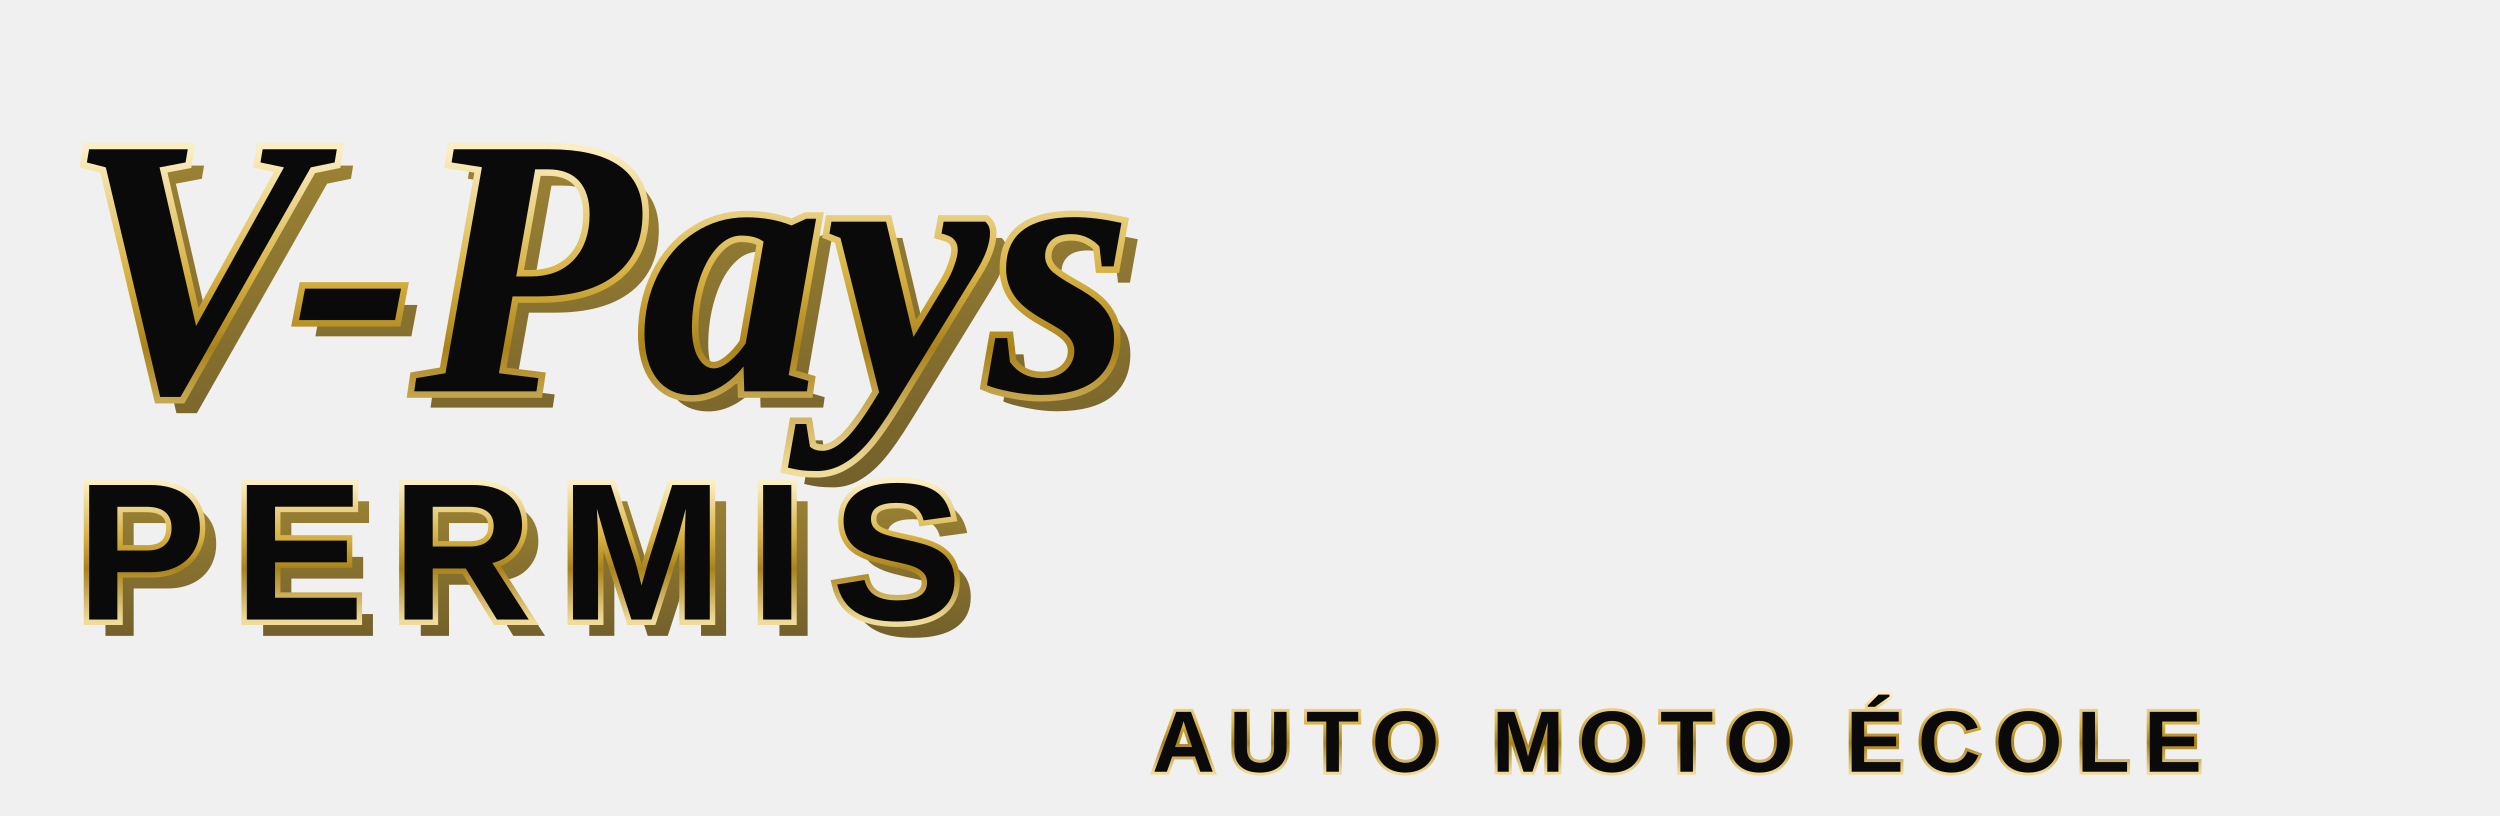
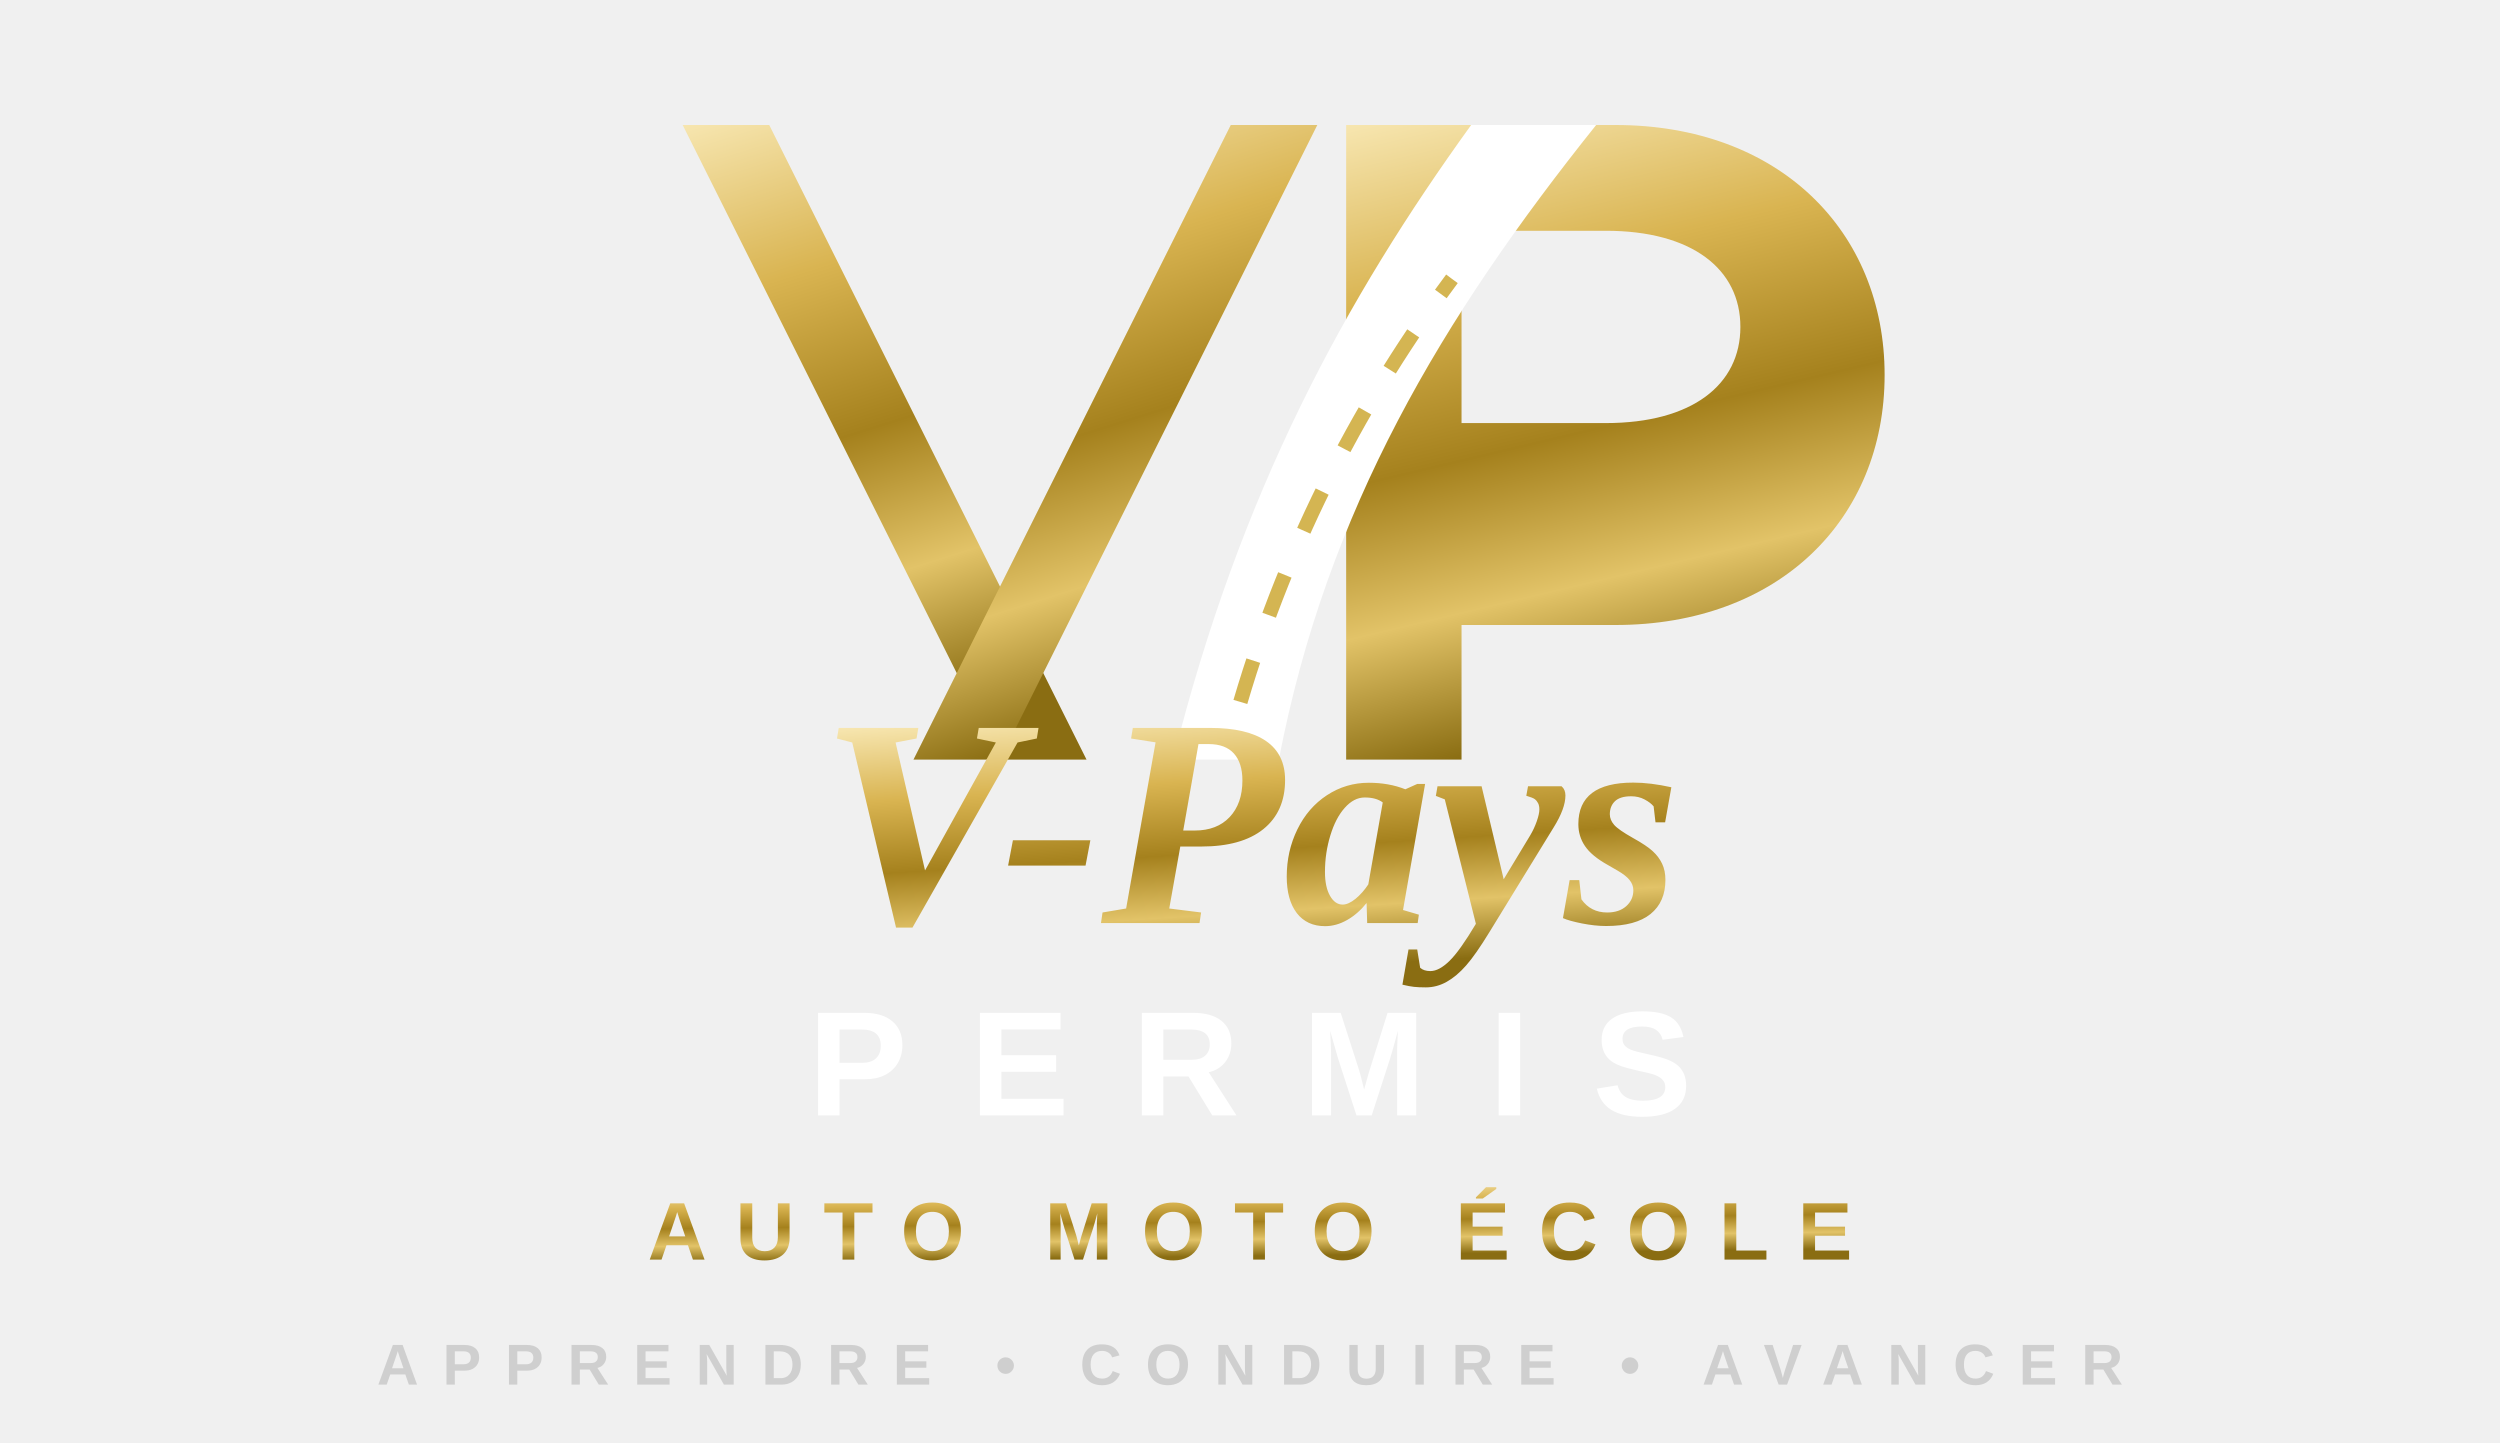
- <svg xmlns="http://www.w3.org/2000/svg" viewBox="0 0 460 150" role="img" aria-label="V-Pays Permis, auto moto école">
+ <svg xmlns="http://www.w3.org/2000/svg" viewBox="0 0 520 300" role="img" aria-label="V-Pays Permis, auto moto école">
  <defs>
-     <linearGradient id="or" x1="0" y1="0" x2="0" y2="1">
-       <stop offset="0" stop-color="#fbeec2" />
-       <stop offset="38%" stop-color="#d8b344" />
-       <stop offset="62%" stop-color="#a9821a" />
-       <stop offset="100%" stop-color="#f0dc9a" />
-     </linearGradient>
-     <linearGradient id="orSombre" x1="0" y1="0" x2="0" y2="1">
-       <stop offset="0" stop-color="#8a6d12" />
-       <stop offset="100%" stop-color="#5d4708" />
+     <linearGradient id="or" x1="0" y1="0" x2="0.2" y2="1">
+       <stop offset="0" stop-color="#f7e6b0" />
+       <stop offset="28%" stop-color="#d9b451" />
+       <stop offset="55%" stop-color="#a5811d" />
+       <stop offset="78%" stop-color="#e2c368" />
+       <stop offset="100%" stop-color="#8a6d12" />
    </linearGradient>
  </defs>
-   <g transform="translate(3 3)" opacity=".85">
-     <text x="12" y="72" font-family="Georgia, 'Times New Roman', serif" font-size="68" font-style="italic" font-weight="700" fill="url(#orSombre)">V-Pays</text>
-     <text x="14" y="114" font-family="Arial Black, Arial, sans-serif" font-size="36" font-weight="900" letter-spacing="5" fill="url(#orSombre)">PERMIS</text>
+   <g transform="translate(260 96)">
+     <path d="M-118-70 -52 62 -34 62 -100-70z" fill="url(#or)" />
+     <path d="M-52 62 14-70 -4-70 -70 62z" fill="url(#or)" />
+     <path d="M20-70h56c34 0 56 22 56 52s-22 52-56 52H44V62H20zm24 22v40h30c18 0 28-8 28-20s-10-20-28-20z" fill="url(#or)" />
+     <path d="M-16 62C-2 6 20-34 46-70h26C40-30 16 10 6 62z" fill="#ffffff" />
+     <path d="M-2 50c10-34 26-64 44-88" stroke="#c9a227" stroke-width="3" stroke-dasharray="9 10" fill="none" opacity=".8" />
  </g>
-   <text x="12" y="72" font-family="Georgia, 'Times New Roman', serif" font-size="68" font-style="italic" font-weight="700" fill="#0a0a0a" stroke="url(#or)" stroke-width="2.4" paint-order="stroke">V-Pays</text>
-   <text x="14" y="114" font-family="Arial Black, Arial, sans-serif" font-size="36" font-weight="900" letter-spacing="5" fill="#0a0a0a" stroke="url(#or)" stroke-width="2" paint-order="stroke">PERMIS</text>
-   <text x="212" y="142" font-family="Arial Black, Arial, sans-serif" font-size="16" font-weight="900" letter-spacing="2.6" fill="#0a0a0a" stroke="url(#or)" stroke-width="1.1" paint-order="stroke">AUTO MOTO ÉCOLE</text>
+   <text x="260" y="192" text-anchor="middle" font-family="Georgia, 'Times New Roman', serif" font-style="italic" font-weight="700" font-size="62" fill="url(#or)">V-Pays</text>
+   <text x="260" y="232" text-anchor="middle" font-family="Arial, Helvetica, sans-serif" font-weight="700" font-size="31" letter-spacing="13" fill="#ffffff">PERMIS</text>
+   <g stroke="url(#or)" stroke-width="2">
+     <path d="M96 255h58M366 255h58" />
+   </g>
+   <text x="260" y="262" text-anchor="middle" font-family="Arial, Helvetica, sans-serif" font-weight="700" font-size="17" letter-spacing="6" fill="url(#or)">AUTO MOTO ÉCOLE</text>
+   <text x="260" y="288" text-anchor="middle" font-family="Arial, Helvetica, sans-serif" font-weight="600" font-size="12" letter-spacing="5" fill="#cfcfcf">APPRENDRE • CONDUIRE • AVANCER</text>
</svg>
